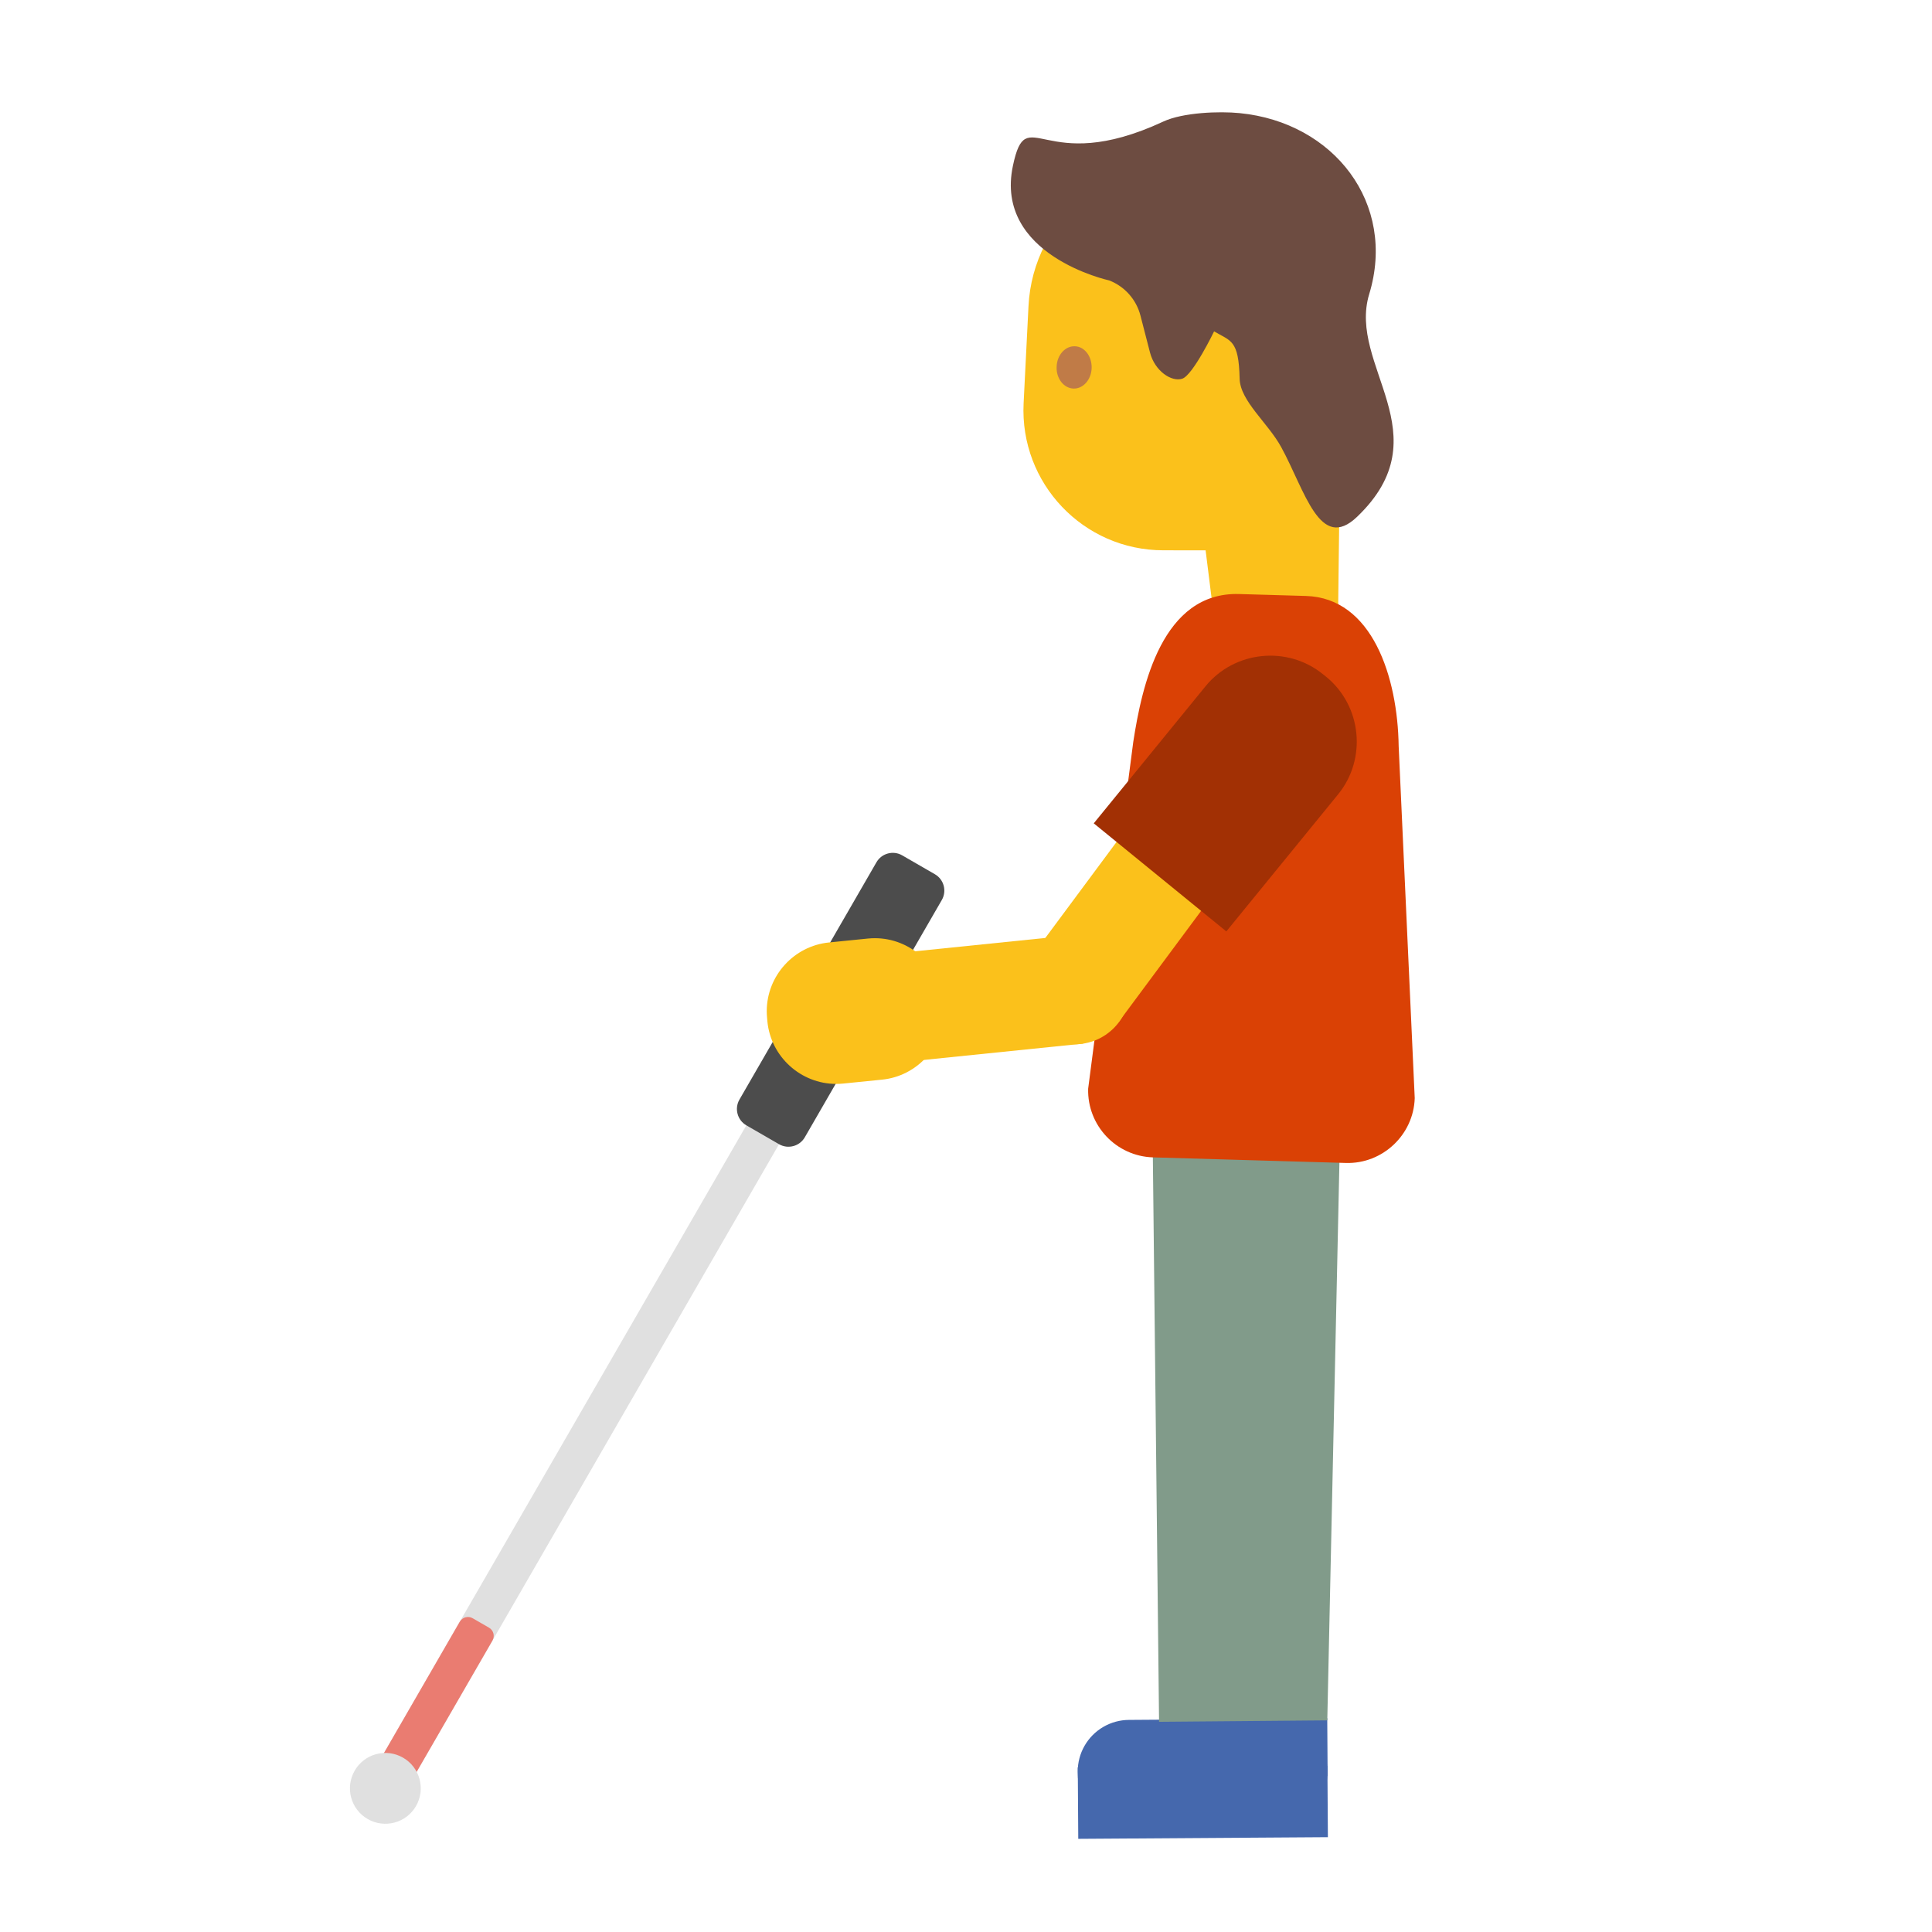
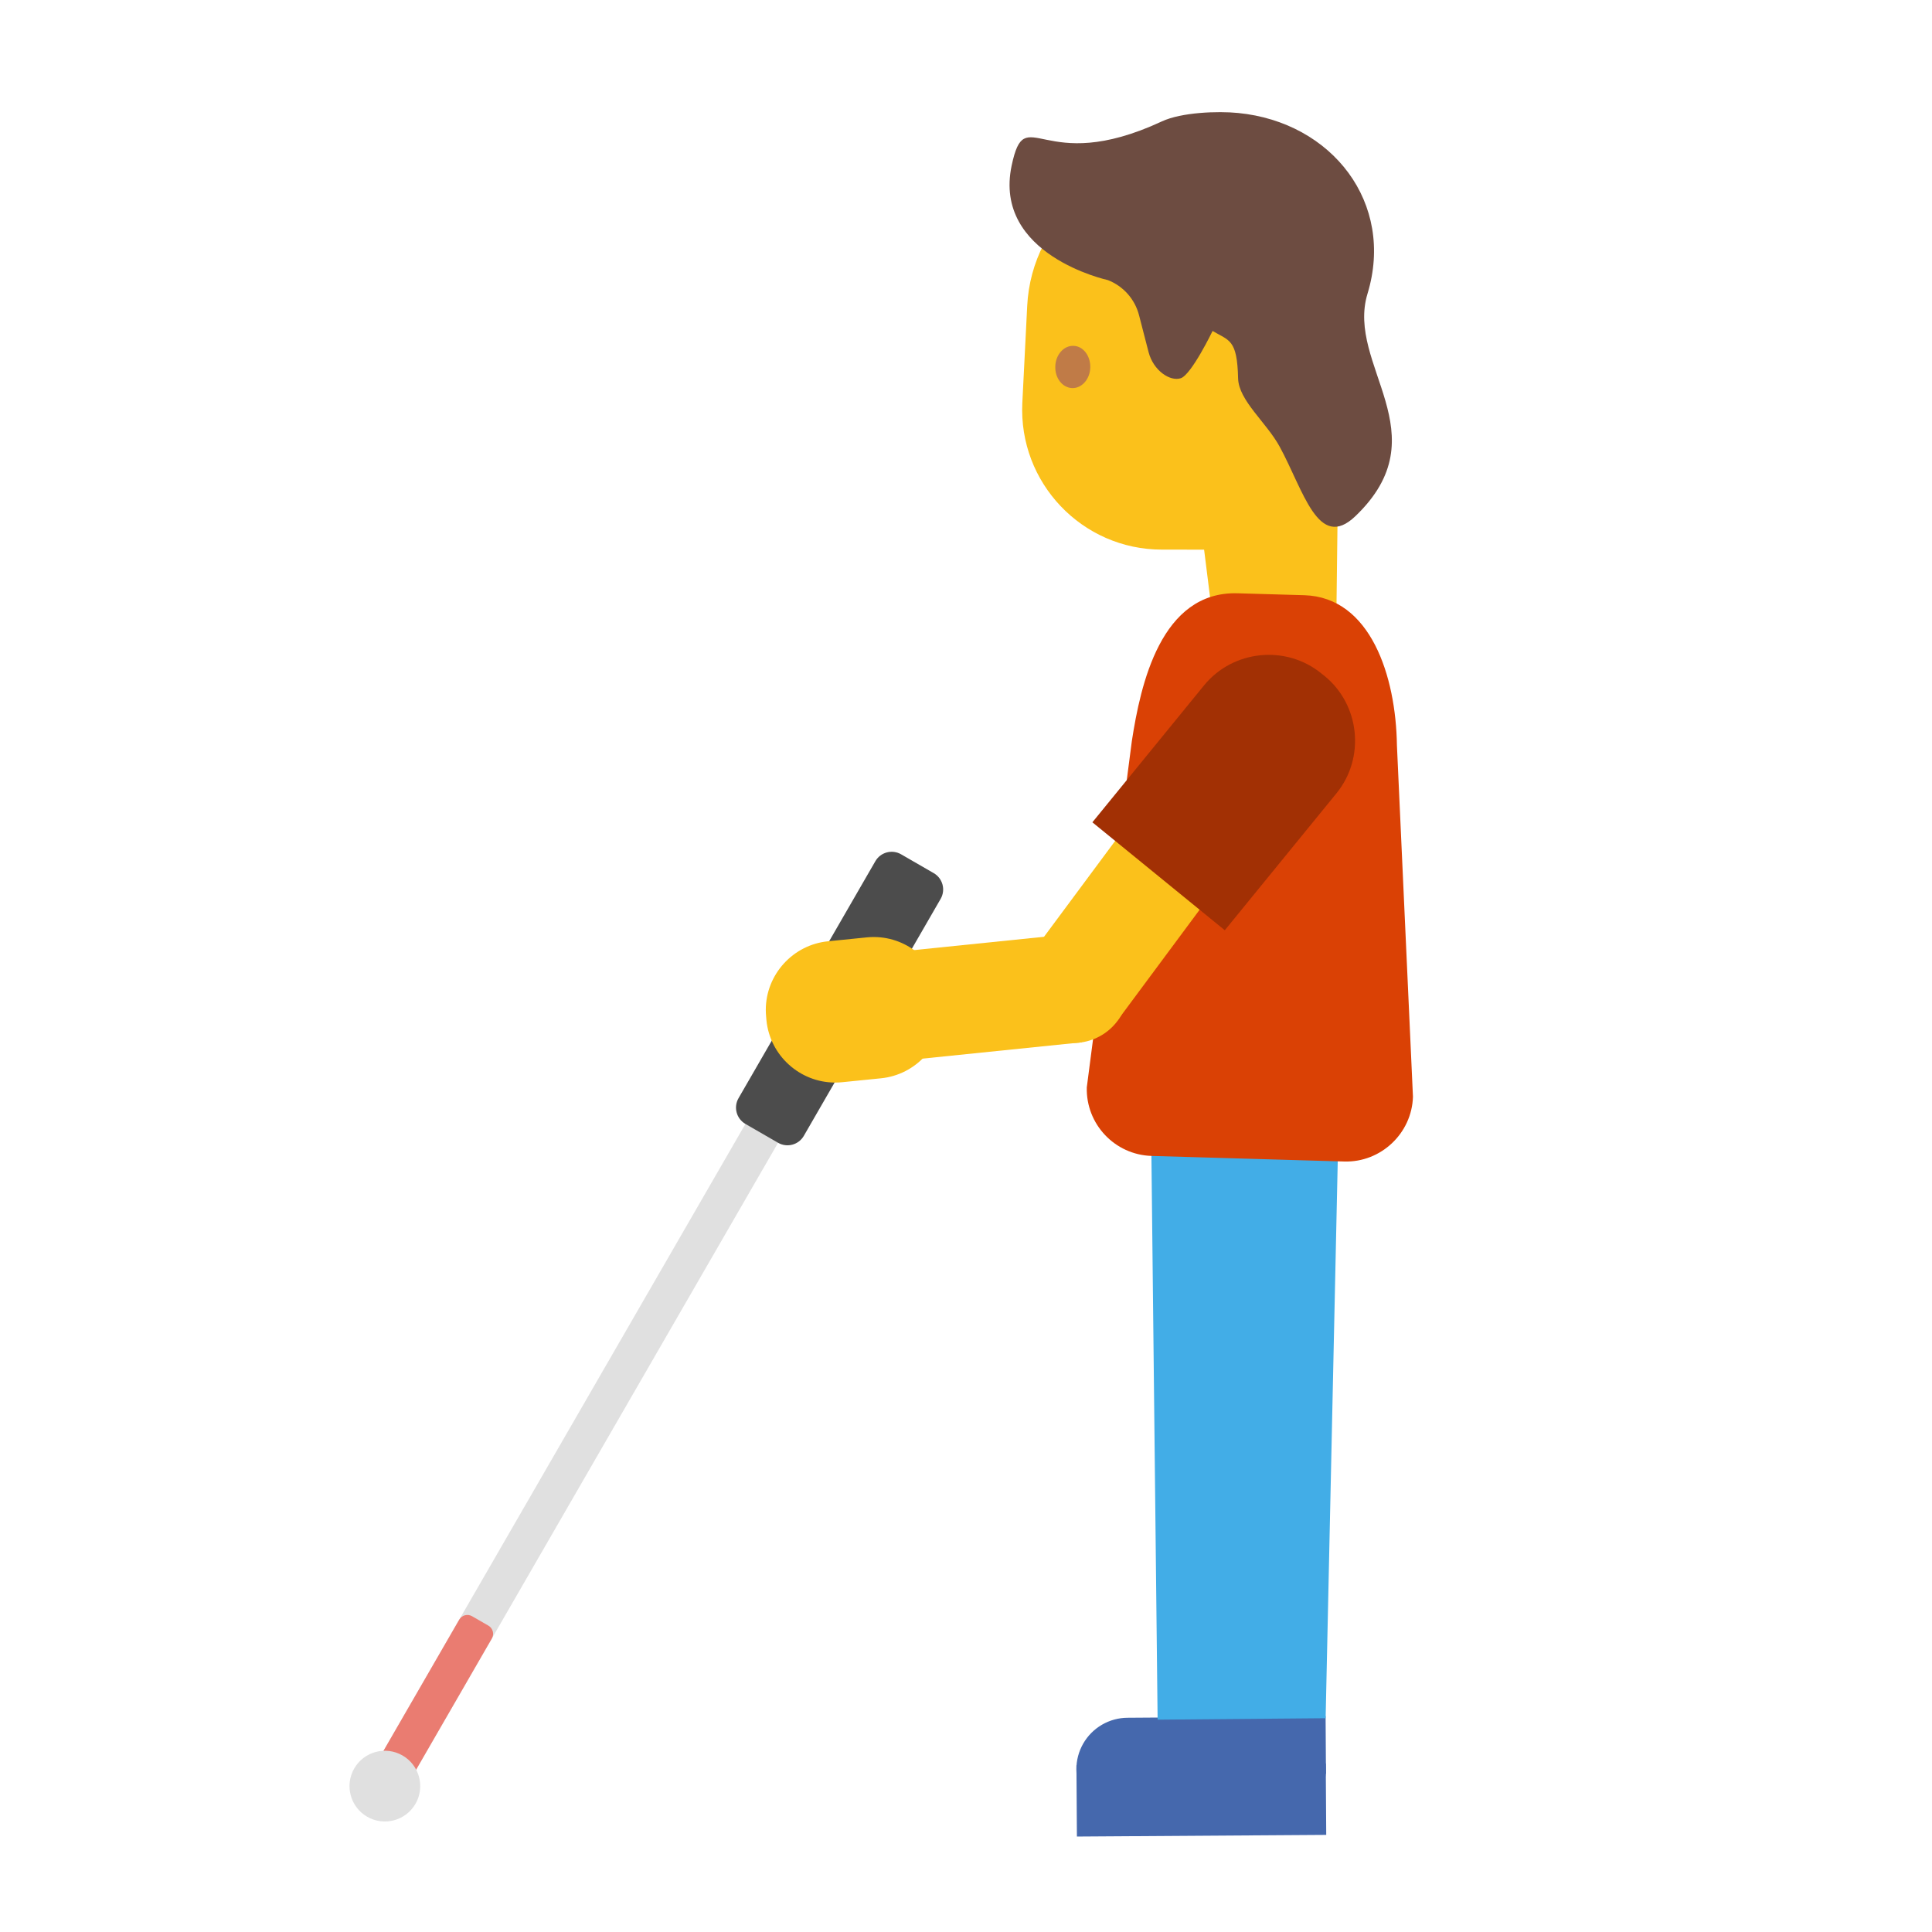
- <svg xmlns="http://www.w3.org/2000/svg" width="100%" height="100%" viewBox="0 0 128 128" version="1.1" xml:space="preserve" style="fill-rule:evenodd;clip-rule:evenodd;stroke-linejoin:round;stroke-miterlimit:2;">
-   <g transform="matrix(0.866025,0.5,-0.5,0.866025,53.1781,27.596)">
-     <g transform="matrix(0.5,0,0,2.64631,10.75,-20.0237)">
-       <path d="M24,22.118C24,21.987 23.44,21.881 22.75,21.881L20.25,21.881C19.56,21.881 19,21.987 19,22.118L19,42.297C19,42.428 19.56,42.534 20.25,42.534L22.75,42.534C23.44,42.534 24,42.428 24,42.297L24,22.118Z" style="fill:rgb(224,224,224);" />
+ <svg xmlns="http://www.w3.org/2000/svg" width="100%" height="100%" viewBox="0 0 534 534" version="1.1" xml:space="preserve" style="fill-rule:evenodd;clip-rule:evenodd;stroke-linejoin:round;stroke-miterlimit:2;">
+   <g>
+     <g>
+       <path d="M223.444,301.331c0.722,-1.251 0.296,-2.847 -0.949,-3.566l-4.511,-2.604c-1.244,-0.718 -2.839,-0.29 -3.561,0.961l-111.25,192.69c-0.722,1.251 -0.296,2.847 0.948,3.566l4.511,2.604c1.245,0.719 2.84,0.29 3.562,-0.961l111.25,-192.69Z" style="fill:#e0e0e0;" />
    </g>
-     <g transform="matrix(0.5,0,0,0.612632,10.75,66.4762)">
-       <path d="M24,22.902C24,22.339 23.44,21.881 22.75,21.881L20.25,21.881C19.56,21.881 19,22.339 19,22.902L19,41.513C19,42.076 19.56,42.534 20.25,42.534L22.75,42.534C23.44,42.534 24,42.076 24,41.513L24,22.902Z" style="fill:rgb(234,124,113);" />
+     <g>
+       <path d="M135.945,452.883c0.719,-1.245 0.293,-2.841 -0.952,-3.56l-4.511,-2.604c-1.245,-0.719 -2.839,-0.289 -3.558,0.955l-23.754,41.143c-0.718,1.244 -0.292,2.84 0.953,3.559l4.51,2.604c1.245,0.719 2.84,0.289 3.559,-0.955l23.753,-41.142Z" style="fill:#ea7c71;" />
    </g>
-     <circle cx="21.5" cy="92.534" r="2.346" style="fill:rgb(224,224,224);" />
-     <path d="M24,23.131C24,22.442 23.44,21.881 22.75,21.881L20.25,21.881C19.56,21.881 19,22.442 19,23.131L19,41.284C19,41.973 19.56,42.534 20.25,42.534L22.75,42.534C23.44,42.534 24,41.973 24,41.284L24,23.131Z" style="fill:rgb(76,76,76);" />
+     <path d="M111.265,485.213c4.672,2.697 6.276,8.68 3.578,13.353c-2.697,4.672 -8.681,6.275 -13.353,3.578c-4.672,-2.698 -6.275,-8.681 -3.578,-13.353c2.698,-4.673 8.681,-6.276 13.353,-3.578Z" style="fill:#e0e0e0;" />
+     <path d="M259.988,248.45c1.436,-2.486 0.584,-5.677 -1.906,-7.115l-9.021,-5.208c-2.49,-1.437 -5.679,-0.58 -7.115,1.906l-37.819,65.504c-1.435,2.487 -0.583,5.678 1.907,7.115l9.021,5.208c2.49,1.438 5.679,0.58 7.115,-1.906l37.818,-65.504Z" style="fill:#4c4c4c;" />
  </g>
-   <g transform="matrix(1,0,0,1,30.3275,-8)">
-     <g transform="matrix(0.866025,-0.5,0.5,0.866025,-38.005,37.1511)">
-       <path d="M34.02,125.55L25.57,120.75C24.505,120.145 23.845,119.01 23.845,117.785C23.845,117.194 23.998,116.614 24.29,116.1L24.37,115.95C24.975,114.885 26.11,114.225 27.335,114.225C27.926,114.225 28.506,114.378 29.02,114.67L37.47,119.47C38.535,120.075 39.195,121.21 39.195,122.435C39.195,123.026 39.042,123.606 38.75,124.12L38.67,124.27C37.744,125.895 35.647,126.472 34.02,125.55Z" style="fill:rgb(69,104,173);fill-rule:nonzero;" />
+   <g>
+     <g>
+       <path d="M352.332,503.627l-40.491,0.284c-5.104,0.036 -9.85,-2.685 -12.402,-7.105c-1.231,-2.133 -1.887,-4.545 -1.905,-7.008l-0.023,-0.708c-0.036,-5.103 2.684,-9.849 7.105,-12.401c2.132,-1.231 4.544,-1.888 7.007,-1.905l40.491,-0.284c5.104,-0.035 9.85,2.685 12.402,7.106c1.231,2.132 1.888,4.544 1.905,7.007l0.024,0.708c0.044,7.793 -6.321,14.244 -14.113,14.306Z" style="fill:#4568ad;fill-rule:nonzero;" />
    </g>
-     <g transform="matrix(0.866025,-0.5,0.5,0.866025,-38.005,37.1511)">
-       <path d="M24.515,115.706L38.893,123.88L36.555,127.992L22.177,119.818L24.515,115.706Z" style="fill:rgb(69,104,173);fill-rule:nonzero;" />
+     <g>
+       <path d="M297.525,487.908l68.912,-0.459l0.13,19.709l-68.911,0.459l-0.131,-19.709Z" style="fill:#4568ad;fill-rule:nonzero;" />
    </g>
-     <g transform="matrix(0.866025,-0.5,0.5,0.866025,-38.005,37.1511)">
-       <path d="M35.489,118.315L40.461,121.142L38.563,124.48L33.591,121.653L35.489,118.315Z" style="fill:rgb(69,104,173);fill-rule:nonzero;" />
+     <g>
+       <path d="M342.56,474.46l23.831,-0.157l0.105,15.999l-23.831,0.157l-0.105,-15.999Z" style="fill:#4568ad;fill-rule:nonzero;" />
    </g>
  </g>
-   <g transform="matrix(0.866025,-0.5,0.5,0.866025,-7.67747,29.1511)">
-     <path d="M40.39,121.27L30.69,115.78L49.52,82.322L60.21,88.602L40.39,121.27Z" style="fill:rgb(129,155,138);fill-rule:nonzero;" />
+   <g>
+     <path d="M366.401,474.912l-46.439,0.398l-1.757,-159.96l51.657,0.39l-3.461,159.172Z" style="fill:#42ade7;fill-rule:nonzero;" />
  </g>
-   <g transform="matrix(0.965926,0.258819,-0.258819,0.965926,40.9582,-13.629)">
-     <path d="M57.78,30.92L60.37,41.08L52.86,43.98L45.02,24.7L57.78,30.92Z" style="fill:rgb(251,193,27);fill-rule:nonzero;" />
+   <g>
+     <path d="M369.861,129.967l-0.532,43.684l-33.353,3.572l-10.762,-86.05l44.647,38.794Z" style="fill:#fbc11b;fill-rule:nonzero;" />
  </g>
-   <g transform="matrix(0.990656,-0.136388,0.136388,0.990656,22.7296,6.77457)">
-     <g transform="matrix(0.965926,0.258819,-0.258819,0.965926,13.7061,-13.629)">
-       <path d="M57.2,20.62L59.23,37.98L47.91,39.39C42.65,40.05 37.91,36.17 37.51,30.88L37.03,24.47C36.58,18.55 41.35,13.53 47.28,13.67L49.64,13.73C53.53,13.83 56.75,16.76 57.2,20.62Z" style="fill:rgb(251,193,27);fill-rule:nonzero;" />
+   <g>
+     <g>
+       <path d="M369.301,79.139l-0.625,72.823l-47.531,-0.05c-22.089,-0.004 -39.669,-18.507 -38.575,-40.584l1.345,-26.749c1.214,-24.708 23.542,-42.984 47.985,-39.325l9.725,1.473c16.03,2.434 27.82,16.22 27.676,32.412Z" style="fill:#fbc11b;fill-rule:nonzero;" />
    </g>
-     <g transform="matrix(0.965926,0.258819,-0.258819,0.965926,13.7061,-13.629)">
-       <path d="M41.69,27.99C41.77,28.76 41.31,29.44 40.67,29.5C40.03,29.56 39.45,28.99 39.38,28.22C39.3,27.45 39.76,26.77 40.4,26.71C41.04,26.64 41.61,27.22 41.69,27.99" style="fill:rgb(192,123,71);fill-rule:nonzero;" />
+     <g>
+       <path d="M301.352,101.551c-0.07,3.225 -2.324,5.798 -5.002,5.713c-2.677,-0.084 -4.778,-2.742 -4.668,-5.962c0.069,-3.224 2.324,-5.797 5.001,-5.712c2.683,0.043 4.738,2.736 4.669,5.961" style="fill:#c07b47;fill-rule:nonzero;" />
    </g>
-     <g transform="matrix(1.02849,0.141596,-0.141596,1.02849,-5.07914,-5.85384)">
-       <path d="M70.326,31.373C67.946,33.651 67.007,29.712 65.482,26.925C64.635,25.377 62.863,23.982 62.83,22.56C62.773,20.06 62.26,20.17 61.2,19.54C61.2,19.54 59.85,22.335 59.168,22.56C58.486,22.785 57.417,22.075 57.11,20.89L56.5,18.53C56.236,17.508 55.494,16.673 54.51,16.29C54.51,16.29 47.15,14.697 48.362,8.971C49.253,4.762 50.263,9.735 57.96,6.15C59.211,5.567 61.53,5.482 62.83,5.612C68.85,6.202 72.859,11.379 71.099,17.161C69.705,21.74 75.809,26.121 70.326,31.373Z" style="fill:rgb(109,76,65);fill-rule:nonzero;" />
+     <g>
+       <path d="M374.631,142.664c-10.295,9.854 -14.357,-7.185 -20.954,-19.241c-3.664,-6.697 -11.33,-12.731 -11.472,-18.882c-0.247,-10.815 -2.466,-10.339 -7.051,-13.064c-0,-0 -5.84,12.09 -8.79,13.064c-2.951,0.973 -7.575,-2.098 -8.903,-7.225l-2.639,-10.208c-1.142,-4.421 -4.351,-8.033 -8.608,-9.69c0,-0 -31.838,-6.891 -26.595,-31.661c3.854,-18.207 8.223,3.305 41.519,-12.203c5.412,-2.522 15.443,-2.889 21.067,-2.327c26.041,2.552 43.383,24.947 35.77,49.958c-6.03,19.808 20.374,38.76 -3.344,61.479Z" style="fill:#6d4c41;fill-rule:nonzero;" />
    </g>
  </g>
-   <g transform="matrix(0.965926,0.258819,-0.258819,0.965926,40.9582,-13.629)">
-     <path d="M70.04,75.11L57.6,78.06C55.22,78.62 52.84,77.15 52.27,74.78L49.21,51.81C48.8,48.06 48.49,41.7 53.46,40.53L57.76,39.51C62.04,38.5 65.02,43.13 66.27,47.54L73.33,69.78C73.889,72.144 72.404,74.55 70.04,75.11Z" style="fill:rgb(218,65,5);fill-rule:nonzero;" />
+   <g>
+     <path d="M371.549,321.039l-53.248,-1.543c-10.183,-0.312 -18.177,-8.795 -17.915,-18.948l12.456,-95.748c2.394,-15.534 8.005,-41.466 29.269,-40.815l18.406,0.532c18.315,0.551 25.316,22.399 25.591,41.496l4.43,97.122c-0.299,10.118 -8.871,18.2 -18.989,17.904Z" style="fill:#da4105;fill-rule:nonzero;" />
  </g>
-   <g transform="matrix(1,0,0,1,27.2522,0)">
-     <path d="M46.873,67.696L41.075,63.393L49.781,51.66L55.579,55.962L46.873,67.696Z" style="fill:rgb(251,193,27);fill-rule:nonzero;" />
+   <g>
+     <path d="M308.855,282.067l-24.158,-17.929l36.275,-48.888l24.158,17.925l-36.275,48.892Z" style="fill:#fbc11b;fill-rule:nonzero;" />
  </g>
-   <g transform="matrix(0.980799,-0.195022,0.195022,0.980799,15.3181,9.82574)">
-     <circle cx="43.95" cy="65.53" r="3.66" style="fill:rgb(251,193,27);" />
+   <g>
+     <path d="M293.709,258.069c8.255,-1.641 16.29,3.728 17.932,11.983c1.641,8.255 -3.728,16.29 -11.984,17.931c-8.255,1.642 -16.289,-3.728 -17.931,-11.983c-1.641,-8.255 3.728,-16.29 11.983,-17.931Z" style="fill:#fbc11b;" />
  </g>
-   <g transform="matrix(1,0,0,1,27.2522,0)">
-     <path d="M32.207,70.402L31.471,63.22L43.777,61.96L44.513,69.142L32.207,70.402Z" style="fill:rgb(251,193,27);fill-rule:nonzero;" />
+   <g>
+     <path d="M247.747,293.342l-3.067,-29.925l51.275,-5.25l3.067,29.925l-51.275,5.25Z" style="fill:#fbc11b;fill-rule:nonzero;" />
  </g>
-   <g transform="matrix(1,0,0,1,27.2522,0)">
-     <path d="M23.57,67.45L23.59,67.68C23.819,70.013 25.804,71.812 28.148,71.812C28.299,71.812 28.45,71.805 28.6,71.79L31.18,71.53C33.513,71.301 35.312,69.316 35.312,66.972C35.312,66.821 35.305,66.67 35.29,66.52L35.27,66.29C35.041,63.957 33.056,62.158 30.712,62.158C30.561,62.158 30.41,62.165 30.26,62.18L27.68,62.44C25.348,62.666 23.547,64.649 23.547,66.993C23.547,67.145 23.555,67.298 23.57,67.45Z" style="fill:rgb(251,193,27);fill-rule:nonzero;" />
+   <g>
+     <path d="M211.759,281.042l0.083,0.958c0.955,9.721 9.225,17.217 18.992,17.217c0.629,-0 1.258,-0.029 1.884,-0.092l10.75,-1.083c9.72,-0.954 17.216,-9.225 17.216,-18.992c0,-0.629 -0.029,-1.258 -0.091,-1.883l-0.084,-0.959c-0.954,-9.721 -9.225,-17.216 -18.991,-17.216c-0.63,-0 -1.259,0.029 -1.884,0.091l-10.75,1.084c-9.716,0.941 -17.221,9.204 -17.221,18.97c0,0.634 0.034,1.271 0.096,1.905Z" style="fill:#fbc11b;fill-rule:nonzero;" />
  </g>
-   <g transform="matrix(0.997988,0.0633971,-0.0633971,0.997988,30.6047,-2.79131)">
-     <path d="M45.41,54.57L54.63,61.16L61.45,51.62C63.209,49.153 62.632,45.676 60.17,43.91L59.94,43.75C57.473,41.991 53.996,42.568 52.23,45.03L45.41,54.57Z" style="fill:rgb(162,48,4);fill-rule:nonzero;" />
+   <g>
+     <path d="M301.932,227.282l36.599,29.839l30.879,-37.869c7.967,-9.793 6.486,-24.404 -3.286,-32.398l-0.914,-0.726c-9.794,-7.966 -24.404,-6.485 -32.398,3.286l-30.88,37.868Z" style="fill:#a23004;fill-rule:nonzero;" />
  </g>
</svg>
